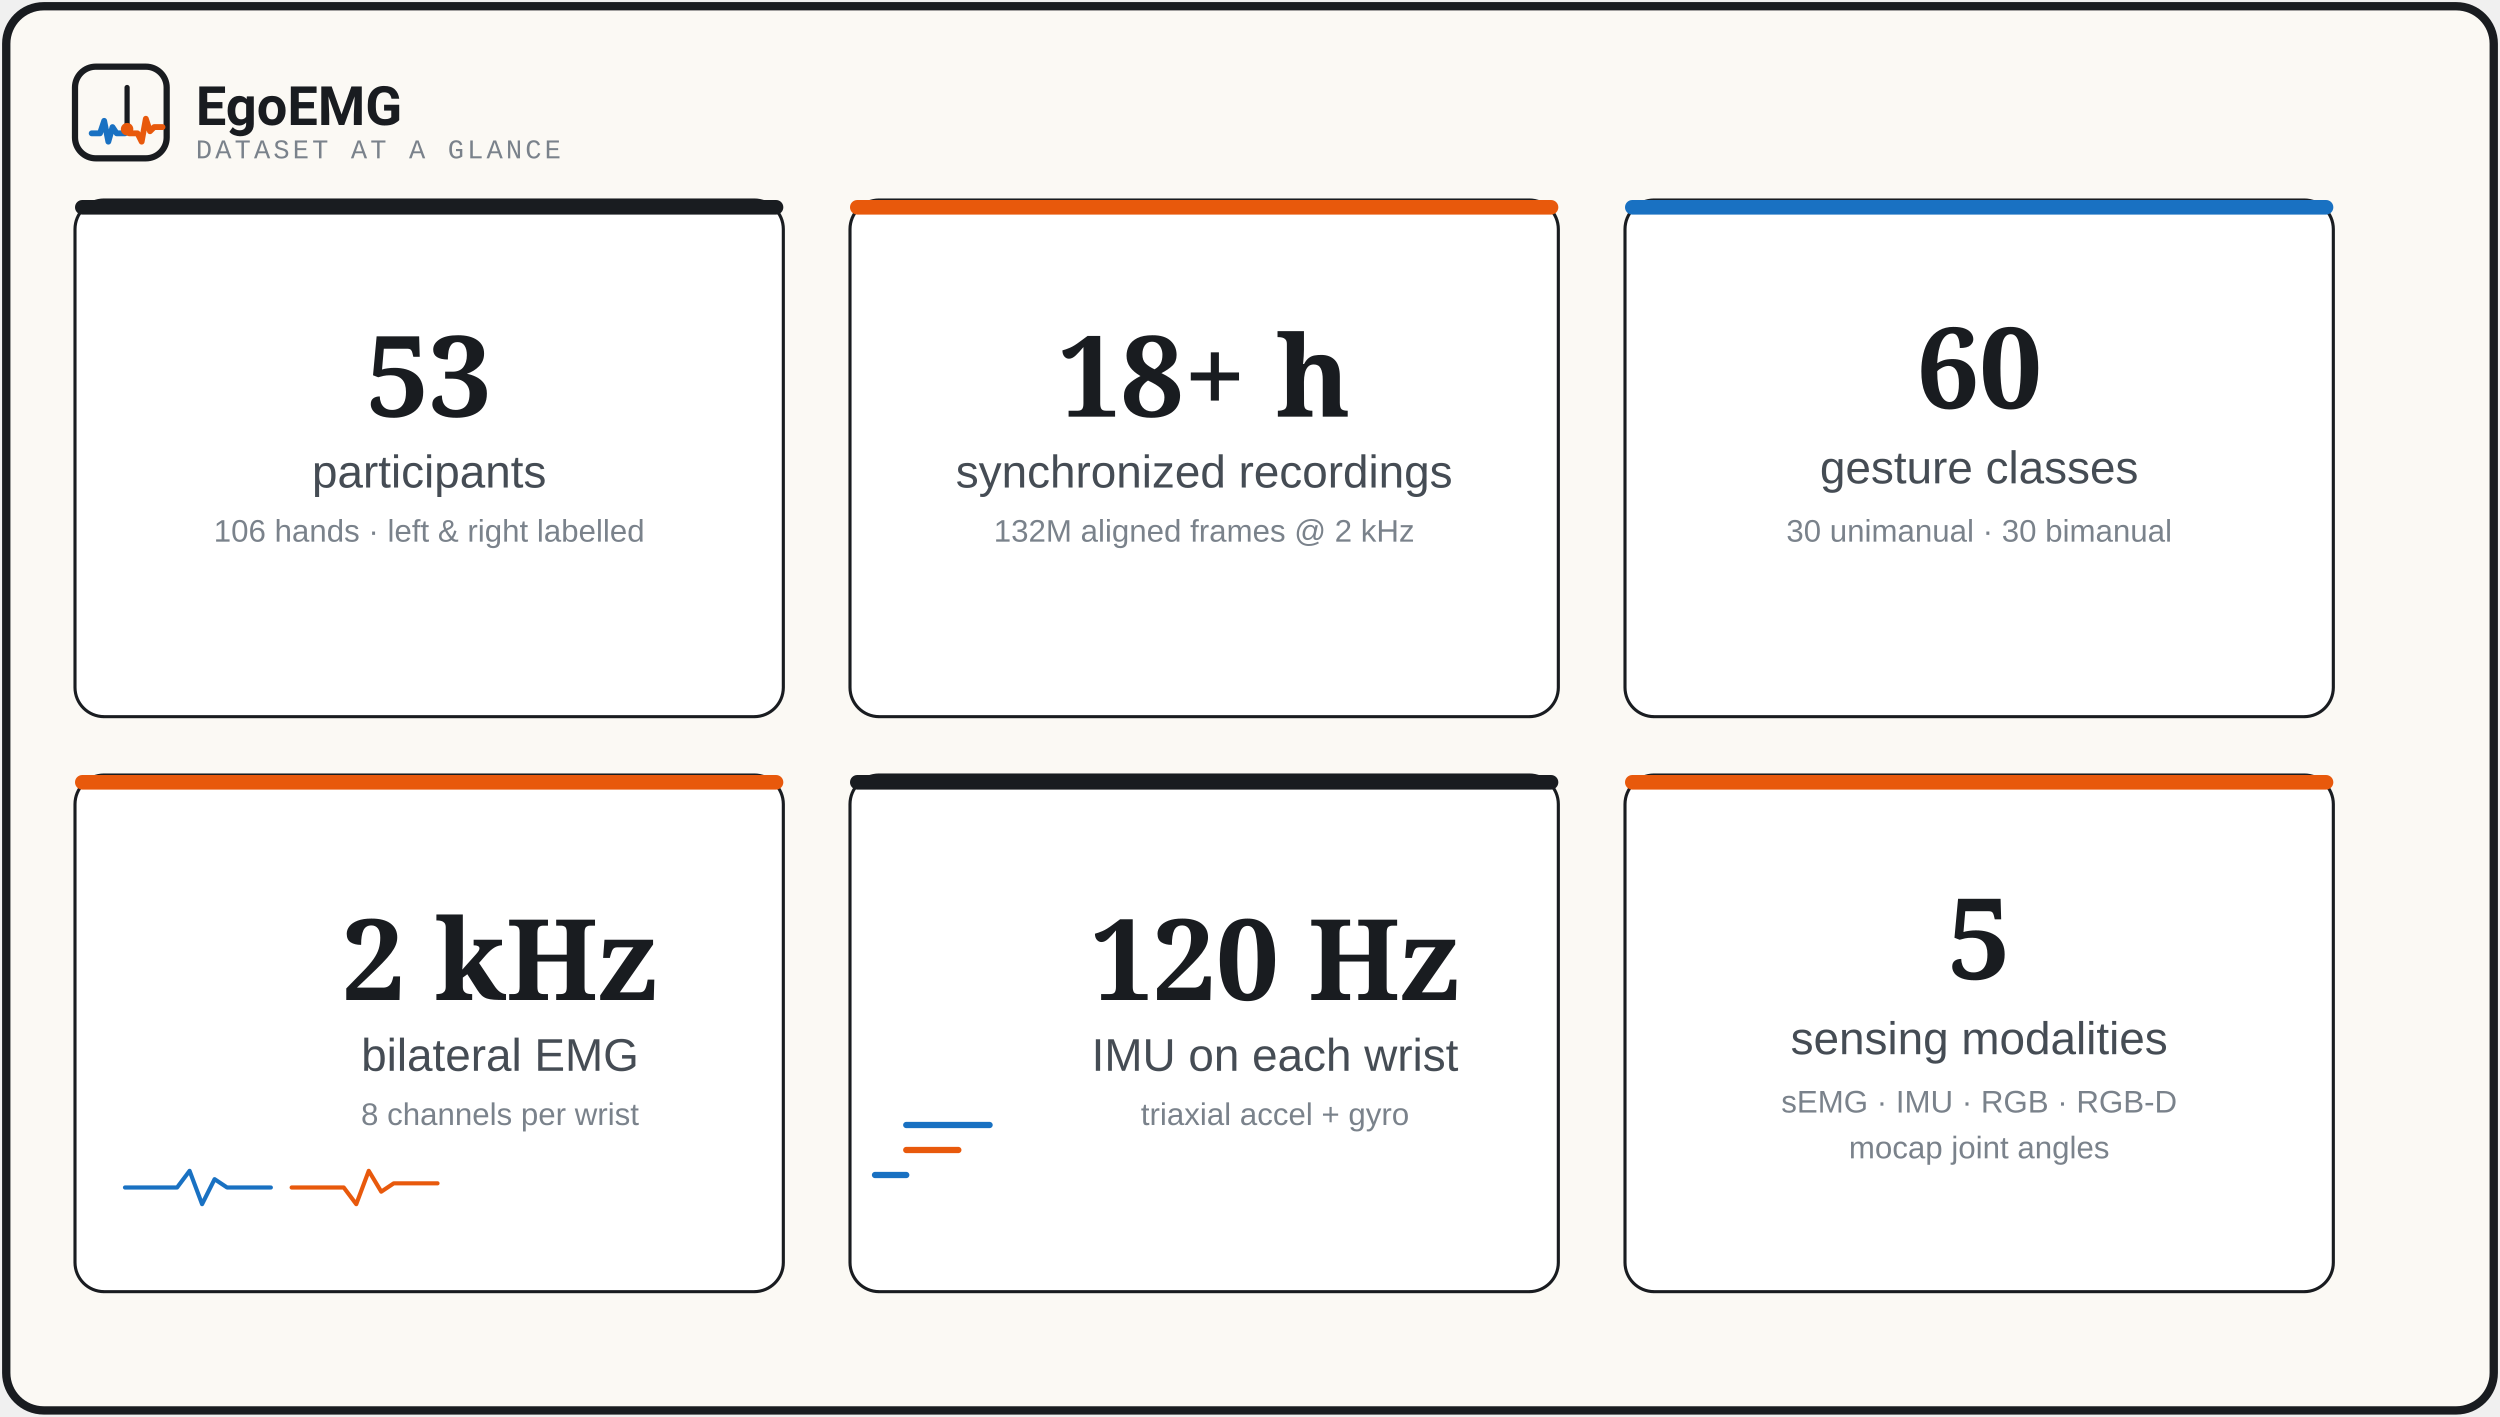
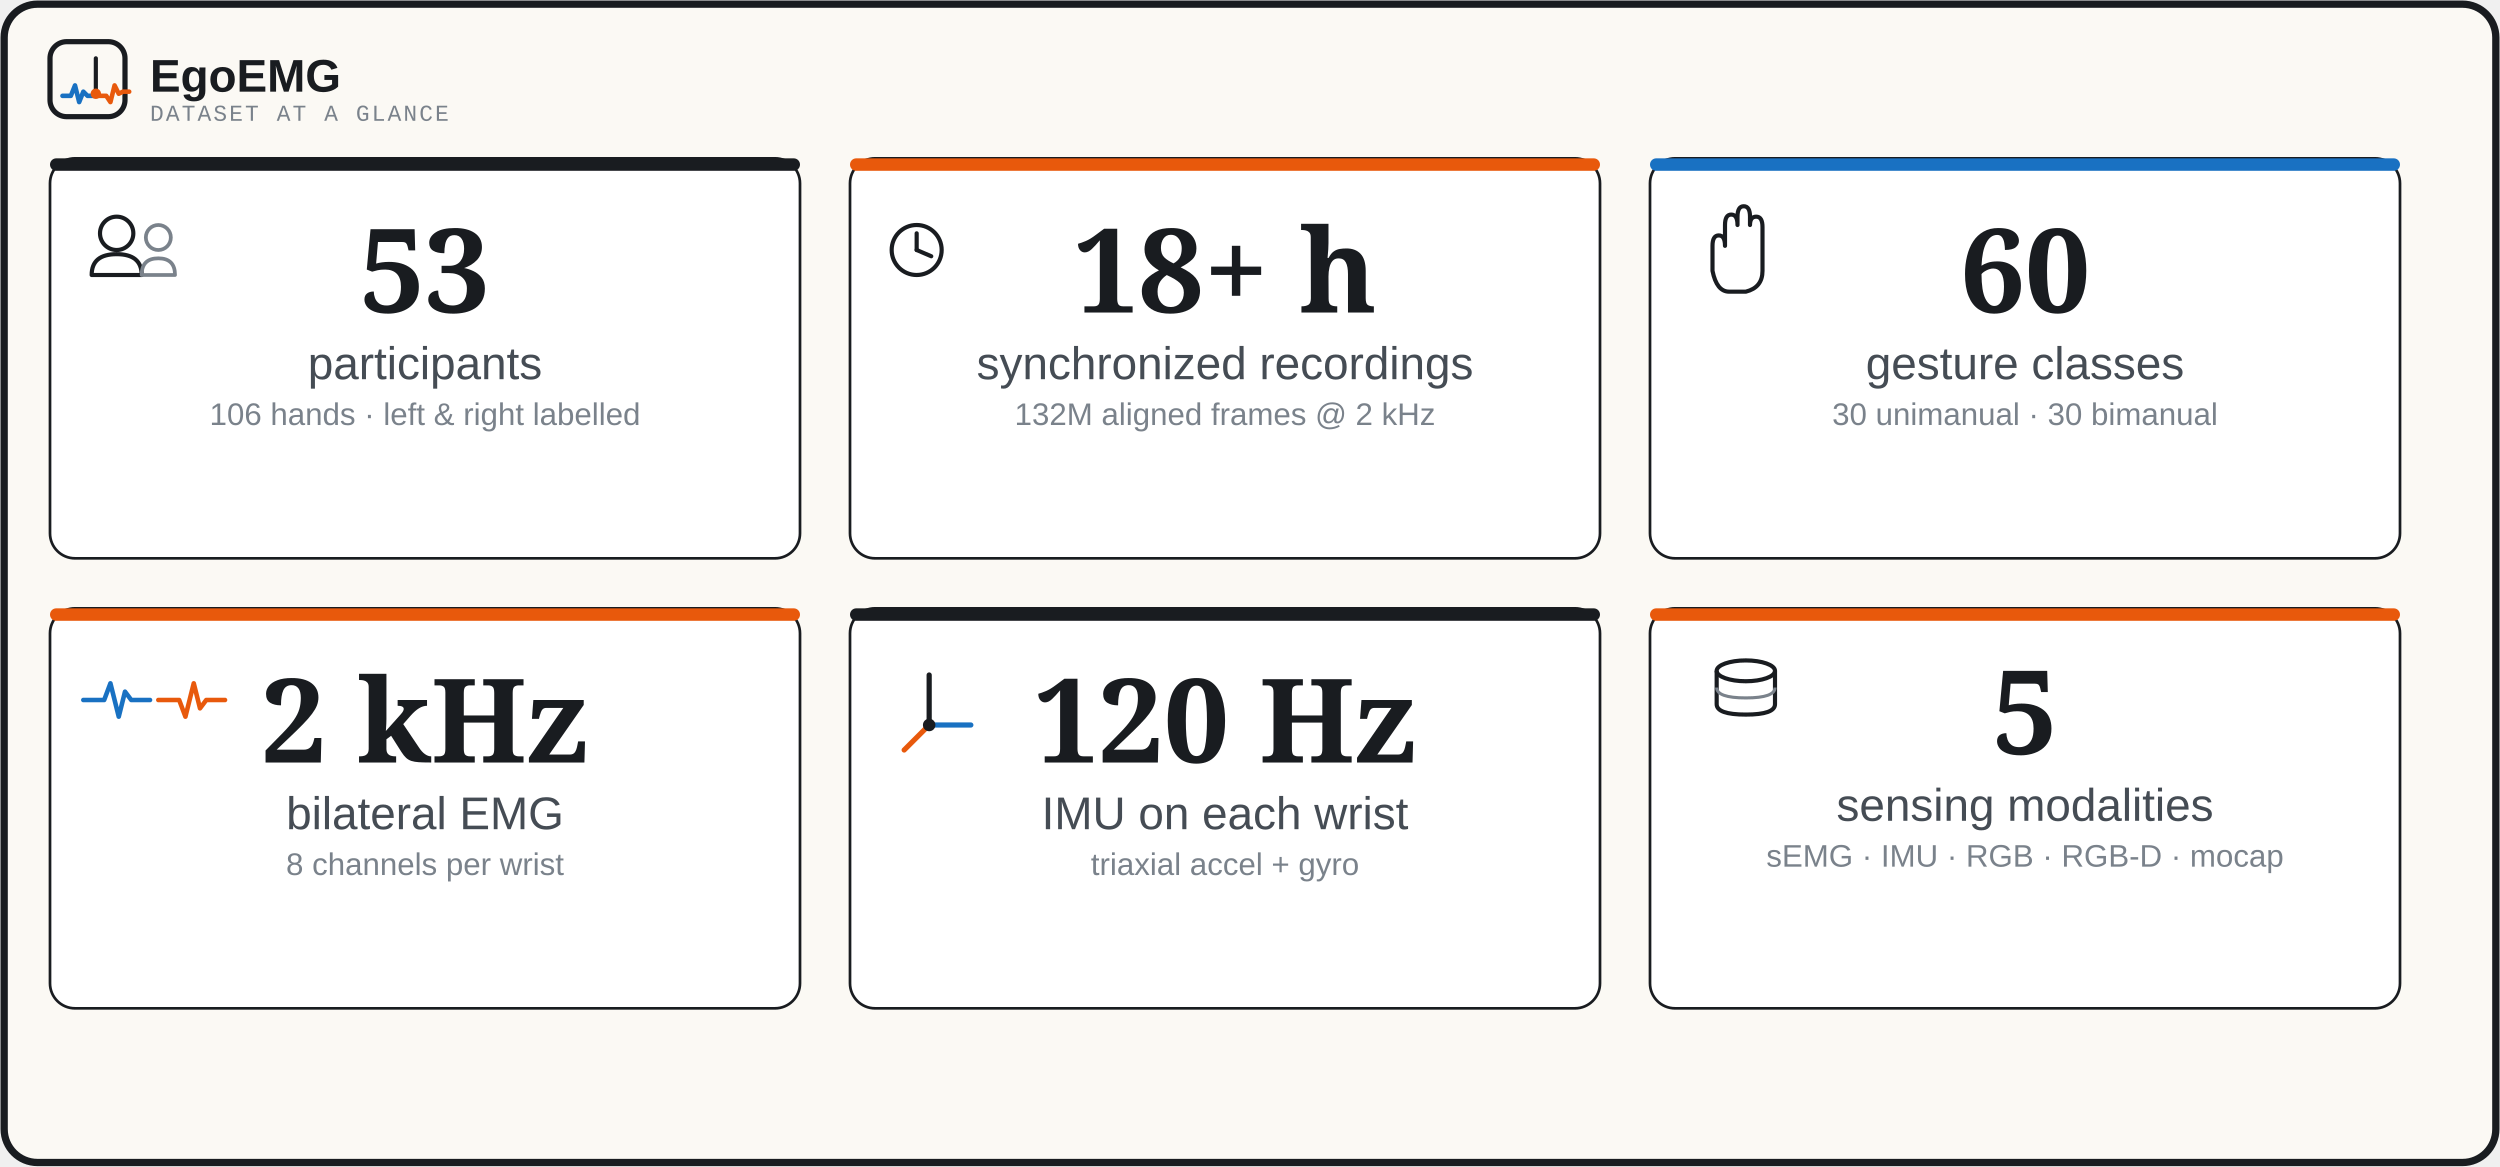
- <svg xmlns="http://www.w3.org/2000/svg" width="1200" height="680" viewBox="0 0 1200 680" role="img" aria-labelledby="title description">
-   <rect x="3" y="3" width="1194" height="674" rx="18" fill="#fbf9f4" stroke="#191c20" stroke-width="4" />
-   <g transform="translate(36,32)">
-     <rect x="0" y="0" width="44" height="44" rx="10" fill="none" stroke="#191c20" stroke-width="3" />
-     <polyline points="8,32 12,32 14,26 16,36 18,29 20,32 24,32" fill="none" stroke="#1971c2" stroke-width="2.8" stroke-linecap="round" stroke-linejoin="round" />
-     <polyline points="26,32 30,32 32,36 34,25 36,31 38,29 42,29" fill="none" stroke="#e8590c" stroke-width="2.8" stroke-linecap="round" stroke-linejoin="round" />
-     <line x1="25" y1="29" x2="25" y2="10" stroke="#191c20" stroke-width="2.5" stroke-linecap="round" />
-     <circle cx="25" cy="30" r="3" fill="#e8590c" />
-     <text x="58" y="28" font-family="'Segoe UI', Roboto, Arial, sans-serif" font-size="26" font-weight="700" fill="#191c20">EgoEMG</text>
-     <text x="58" y="44" font-family="'Courier New', monospace" font-size="13" fill="#7a828b" letter-spacing="1.5">DATASET AT A GLANCE</text>
+ <svg xmlns="http://www.w3.org/2000/svg" width="1200" height="560" viewBox="0 0 1200 560" role="img" aria-labelledby="title description">
+   <rect x="2" y="2" width="1196" height="556" rx="16" fill="#fbf9f4" stroke="#191c20" stroke-width="3.5" />
+   <g transform="translate(24,20)">
+     <rect x="0" y="0" width="36" height="36" rx="8" fill="none" stroke="#191c20" stroke-width="2.5" />
+     <polyline points="6,26 10,26 12,21 14,29 16,24 18,26 21,26" fill="none" stroke="#1971c2" stroke-width="2.2" stroke-linecap="round" stroke-linejoin="round" />
+     <polyline points="23,26 27,26 29,29 31,21 33,25 35,24 38,24" fill="none" stroke="#e8590c" stroke-width="2.2" stroke-linecap="round" stroke-linejoin="round" />
+     <line x1="22" y1="24" x2="22" y2="8" stroke="#191c20" stroke-width="2" stroke-linecap="round" />
+     <circle cx="22" cy="25" r="2.5" fill="#e8590c" />
+     <text x="48" y="24" font-family="Arial, sans-serif" font-size="22" font-weight="700" fill="#191c20">EgoEMG</text>
+     <text x="48" y="38" font-family="'Courier New', monospace" font-size="11" fill="#7a828b" letter-spacing="1">DATASET AT A GLANCE</text>
  </g>
  <g>
-     <rect x="36" y="96" width="340" height="248" rx="14" fill="#fff" stroke="#191c20" stroke-width="1.5" />
-     <rect x="36" y="96" width="340" height="7" rx="3.5" fill="#191c20" />
-     <text x="206" y="200" text-anchor="middle" font-family="Georgia, serif" font-size="54" font-weight="600" fill="#191c20">53</text>
-     <text x="206" y="234" text-anchor="middle" font-family="Arial, sans-serif" font-size="22" fill="#454c54">participants</text>
-     <text x="206" y="260" text-anchor="middle" font-family="Arial, sans-serif" font-size="15" fill="#7a828b">106 hands · left &amp; right labelled</text>
+     <rect x="24" y="76" width="360" height="192" rx="12" fill="#fff" stroke="#191c20" stroke-width="1.3" />
+     <rect x="24" y="76" width="360" height="6" rx="3" fill="#191c20" />
+     <circle cx="56" cy="112" r="8" fill="none" stroke="#191c20" stroke-width="2" />
+     <path d="M44,132 Q44,122 56,122 Q68,122 68,132 Z" fill="none" stroke="#191c20" stroke-width="2" stroke-linejoin="round" />
+     <circle cx="76" cy="114" r="6" fill="none" stroke="#7a828b" stroke-width="1.8" />
+     <path d="M68,132 Q68,124 76,124 Q84,124 84,132 Z" fill="none" stroke="#7a828b" stroke-width="1.8" stroke-linejoin="round" />
+     <text x="204" y="150" text-anchor="middle" font-family="Georgia, serif" font-size="56" font-weight="600" fill="#191c20">53</text>
+     <text x="204" y="182" text-anchor="middle" font-family="Arial, sans-serif" font-size="22" font-weight="500" fill="#454c54">participants</text>
+     <text x="204" y="204" text-anchor="middle" font-family="Arial, sans-serif" font-size="15" fill="#7a828b">106 hands · left &amp; right labelled</text>
  </g>
  <g>
-     <rect x="408" y="96" width="340" height="248" rx="14" fill="#fff" stroke="#191c20" stroke-width="1.5" />
-     <rect x="408" y="96" width="340" height="7" rx="3.5" fill="#e8590c" />
-     <text x="578" y="200" text-anchor="middle" font-family="Georgia, serif" font-size="54" font-weight="600" fill="#191c20">18+ h</text>
-     <text x="578" y="234" text-anchor="middle" font-family="Arial, sans-serif" font-size="22" fill="#454c54">synchronized recordings</text>
-     <text x="578" y="260" text-anchor="middle" font-family="Arial, sans-serif" font-size="15" fill="#7a828b">132M aligned frames @ 2 kHz</text>
+     <rect x="408" y="76" width="360" height="192" rx="12" fill="#fff" stroke="#191c20" stroke-width="1.3" />
+     <rect x="408" y="76" width="360" height="6" rx="3" fill="#e8590c" />
+     <circle cx="440" cy="120" r="12" fill="none" stroke="#191c20" stroke-width="2" />
+     <line x1="440" y1="120" x2="440" y2="112" stroke="#191c20" stroke-width="2" stroke-linecap="round" />
+     <line x1="440" y1="120" x2="447" y2="123" stroke="#191c20" stroke-width="2" stroke-linecap="round" />
+     <text x="588" y="150" text-anchor="middle" font-family="Georgia, serif" font-size="56" font-weight="600" fill="#191c20">18+ h</text>
+     <text x="588" y="182" text-anchor="middle" font-family="Arial, sans-serif" font-size="22" font-weight="500" fill="#454c54">synchronized recordings</text>
+     <text x="588" y="204" text-anchor="middle" font-family="Arial, sans-serif" font-size="15" fill="#7a828b">132M aligned frames @ 2 kHz</text>
  </g>
  <g>
-     <rect x="780" y="96" width="340" height="248" rx="14" fill="#fff" stroke="#191c20" stroke-width="1.5" />
-     <rect x="780" y="96" width="340" height="7" rx="3.5" fill="#1971c2" />
-     <text x="950" y="196" text-anchor="middle" font-family="Georgia, serif" font-size="54" font-weight="600" fill="#191c20">60</text>
-     <text x="950" y="232" text-anchor="middle" font-family="Arial, sans-serif" font-size="22" fill="#454c54">gesture classes</text>
-     <text x="950" y="260" text-anchor="middle" font-family="Arial, sans-serif" font-size="15" fill="#7a828b">30 unimanual · 30 bimanual</text>
+     <rect x="792" y="76" width="360" height="192" rx="12" fill="#fff" stroke="#191c20" stroke-width="1.3" />
+     <rect x="792" y="76" width="360" height="6" rx="3" fill="#1971c2" />
+     <path d="M822,130 L822,118 Q822,113 825,113 Q828,113 828,118 L828,108 Q828,103 831,103 Q834,103 834,108 L834,104 Q834,99 837,99 Q840,99 840,104 L840,108 Q840,104 843,104 Q846,104 846,109 L846,130 Q846,138 838,140 L830,140 Q824,140 822,130 Z" fill="none" stroke="#191c20" stroke-width="2" stroke-linejoin="round" stroke-linecap="round" />
+     <text x="972" y="150" text-anchor="middle" font-family="Georgia, serif" font-size="56" font-weight="600" fill="#191c20">60</text>
+     <text x="972" y="182" text-anchor="middle" font-family="Arial, sans-serif" font-size="22" font-weight="500" fill="#454c54">gesture classes</text>
+     <text x="972" y="204" text-anchor="middle" font-family="Arial, sans-serif" font-size="15" fill="#7a828b">30 unimanual · 30 bimanual</text>
  </g>
  <g>
-     <rect x="36" y="372" width="340" height="248" rx="14" fill="#fff" stroke="#191c20" stroke-width="1.5" />
-     <rect x="36" y="372" width="340" height="7" rx="3.5" fill="#e8590c" />
-     <polyline points="60,570 85,570 91,562 97,578 103,566 109,570 130,570" fill="none" stroke="#1971c2" stroke-width="2" stroke-linecap="round" stroke-linejoin="round" />
-     <polyline points="140,570 165,570 171,578 177,562 183,572 189,568 210,568" fill="none" stroke="#e8590c" stroke-width="2" stroke-linecap="round" stroke-linejoin="round" />
-     <text x="240" y="480" text-anchor="middle" font-family="Georgia, serif" font-size="54" font-weight="600" fill="#191c20">2 kHz</text>
-     <text x="240" y="514" text-anchor="middle" font-family="Arial, sans-serif" font-size="22" fill="#454c54">bilateral EMG</text>
-     <text x="240" y="540" text-anchor="middle" font-family="Arial, sans-serif" font-size="15" fill="#7a828b">8 channels per wrist</text>
+     <rect x="24" y="292" width="360" height="192" rx="12" fill="#fff" stroke="#191c20" stroke-width="1.3" />
+     <rect x="24" y="292" width="360" height="6" rx="3" fill="#e8590c" />
+     <polyline points="40,336 50,336 53,328 57,344 60,332 63,336 72,336" fill="none" stroke="#1971c2" stroke-width="2.2" stroke-linecap="round" stroke-linejoin="round" />
+     <polyline points="76,336 86,336 89,344 93,328 96,340 99,336 108,336" fill="none" stroke="#e8590c" stroke-width="2.2" stroke-linecap="round" stroke-linejoin="round" />
+     <text x="204" y="366" text-anchor="middle" font-family="Georgia, serif" font-size="56" font-weight="600" fill="#191c20">2 kHz</text>
+     <text x="204" y="398" text-anchor="middle" font-family="Arial, sans-serif" font-size="22" font-weight="500" fill="#454c54">bilateral EMG</text>
+     <text x="204" y="420" text-anchor="middle" font-family="Arial, sans-serif" font-size="15" fill="#7a828b">8 channels per wrist</text>
  </g>
  <g>
-     <rect x="408" y="372" width="340" height="248" rx="14" fill="#fff" stroke="#191c20" stroke-width="1.5" />
-     <rect x="408" y="372" width="340" height="7" rx="3.5" fill="#191c20" />
-     <line x1="435" y1="540" x2="475" y2="540" stroke="#1971c2" stroke-width="3" stroke-linecap="round" />
-     <line x1="435" y1="552" x2="460" y2="552" stroke="#e8590c" stroke-width="3" stroke-linecap="round" />
-     <line x1="435" y1="564" x2="420" y2="564" stroke="#1971c2" stroke-width="3" stroke-linecap="round" />
-     <text x="612" y="480" text-anchor="middle" font-family="Georgia, serif" font-size="54" font-weight="600" fill="#191c20">120 Hz</text>
-     <text x="612" y="514" text-anchor="middle" font-family="Arial, sans-serif" font-size="22" fill="#454c54">IMU on each wrist</text>
-     <text x="612" y="540" text-anchor="middle" font-family="Arial, sans-serif" font-size="15" fill="#7a828b">triaxial accel + gyro</text>
+     <rect x="408" y="292" width="360" height="192" rx="12" fill="#fff" stroke="#191c20" stroke-width="1.3" />
+     <rect x="408" y="292" width="360" height="6" rx="3" fill="#191c20" />
+     <line x1="446" y1="348" x2="446" y2="324" stroke="#191c20" stroke-width="2.5" stroke-linecap="round" />
+     <line x1="446" y1="348" x2="466" y2="348" stroke="#1971c2" stroke-width="2.5" stroke-linecap="round" />
+     <line x1="446" y1="348" x2="434" y2="360" stroke="#e8590c" stroke-width="2.5" stroke-linecap="round" />
+     <circle cx="446" cy="348" r="3" fill="#191c20" />
+     <text x="588" y="366" text-anchor="middle" font-family="Georgia, serif" font-size="56" font-weight="600" fill="#191c20">120 Hz</text>
+     <text x="588" y="398" text-anchor="middle" font-family="Arial, sans-serif" font-size="22" font-weight="500" fill="#454c54">IMU on each wrist</text>
+     <text x="588" y="420" text-anchor="middle" font-family="Arial, sans-serif" font-size="15" fill="#7a828b">triaxial accel + gyro</text>
  </g>
  <g>
-     <rect x="780" y="372" width="340" height="248" rx="14" fill="#fff" stroke="#191c20" stroke-width="1.5" />
-     <rect x="780" y="372" width="340" height="7" rx="3.5" fill="#e8590c" />
-     <text x="950" y="470" text-anchor="middle" font-family="Georgia, serif" font-size="54" font-weight="600" fill="#191c20">5</text>
-     <text x="950" y="506" text-anchor="middle" font-family="Arial, sans-serif" font-size="22" fill="#454c54">sensing modalities</text>
-     <text x="950" y="534" text-anchor="middle" font-family="Arial, sans-serif" font-size="15" fill="#7a828b">sEMG · IMU · RGB · RGB-D</text>
-     <text x="950" y="556" text-anchor="middle" font-family="Arial, sans-serif" font-size="15" fill="#7a828b">mocap joint angles</text>
+     <rect x="792" y="292" width="360" height="192" rx="12" fill="#fff" stroke="#191c20" stroke-width="1.3" />
+     <rect x="792" y="292" width="360" height="6" rx="3" fill="#e8590c" />
+     <ellipse cx="838" cy="322" rx="14" ry="5" fill="none" stroke="#191c20" stroke-width="2" />
+     <path d="M824,322 L824,338 Q824,343 838,343 Q852,343 852,338 L852,322" fill="none" stroke="#191c20" stroke-width="2" />
+     <path d="M824,330 Q824,335 838,335 Q852,335 852,330" fill="none" stroke="#7a828b" stroke-width="1.5" />
+     <text x="972" y="362" text-anchor="middle" font-family="Georgia, serif" font-size="56" font-weight="600" fill="#191c20">5</text>
+     <text x="972" y="394" text-anchor="middle" font-family="Arial, sans-serif" font-size="22" font-weight="500" fill="#454c54">sensing modalities</text>
+     <text x="972" y="416" text-anchor="middle" font-family="Arial, sans-serif" font-size="15" fill="#7a828b">sEMG · IMU · RGB · RGB-D · mocap</text>
  </g>
</svg>
